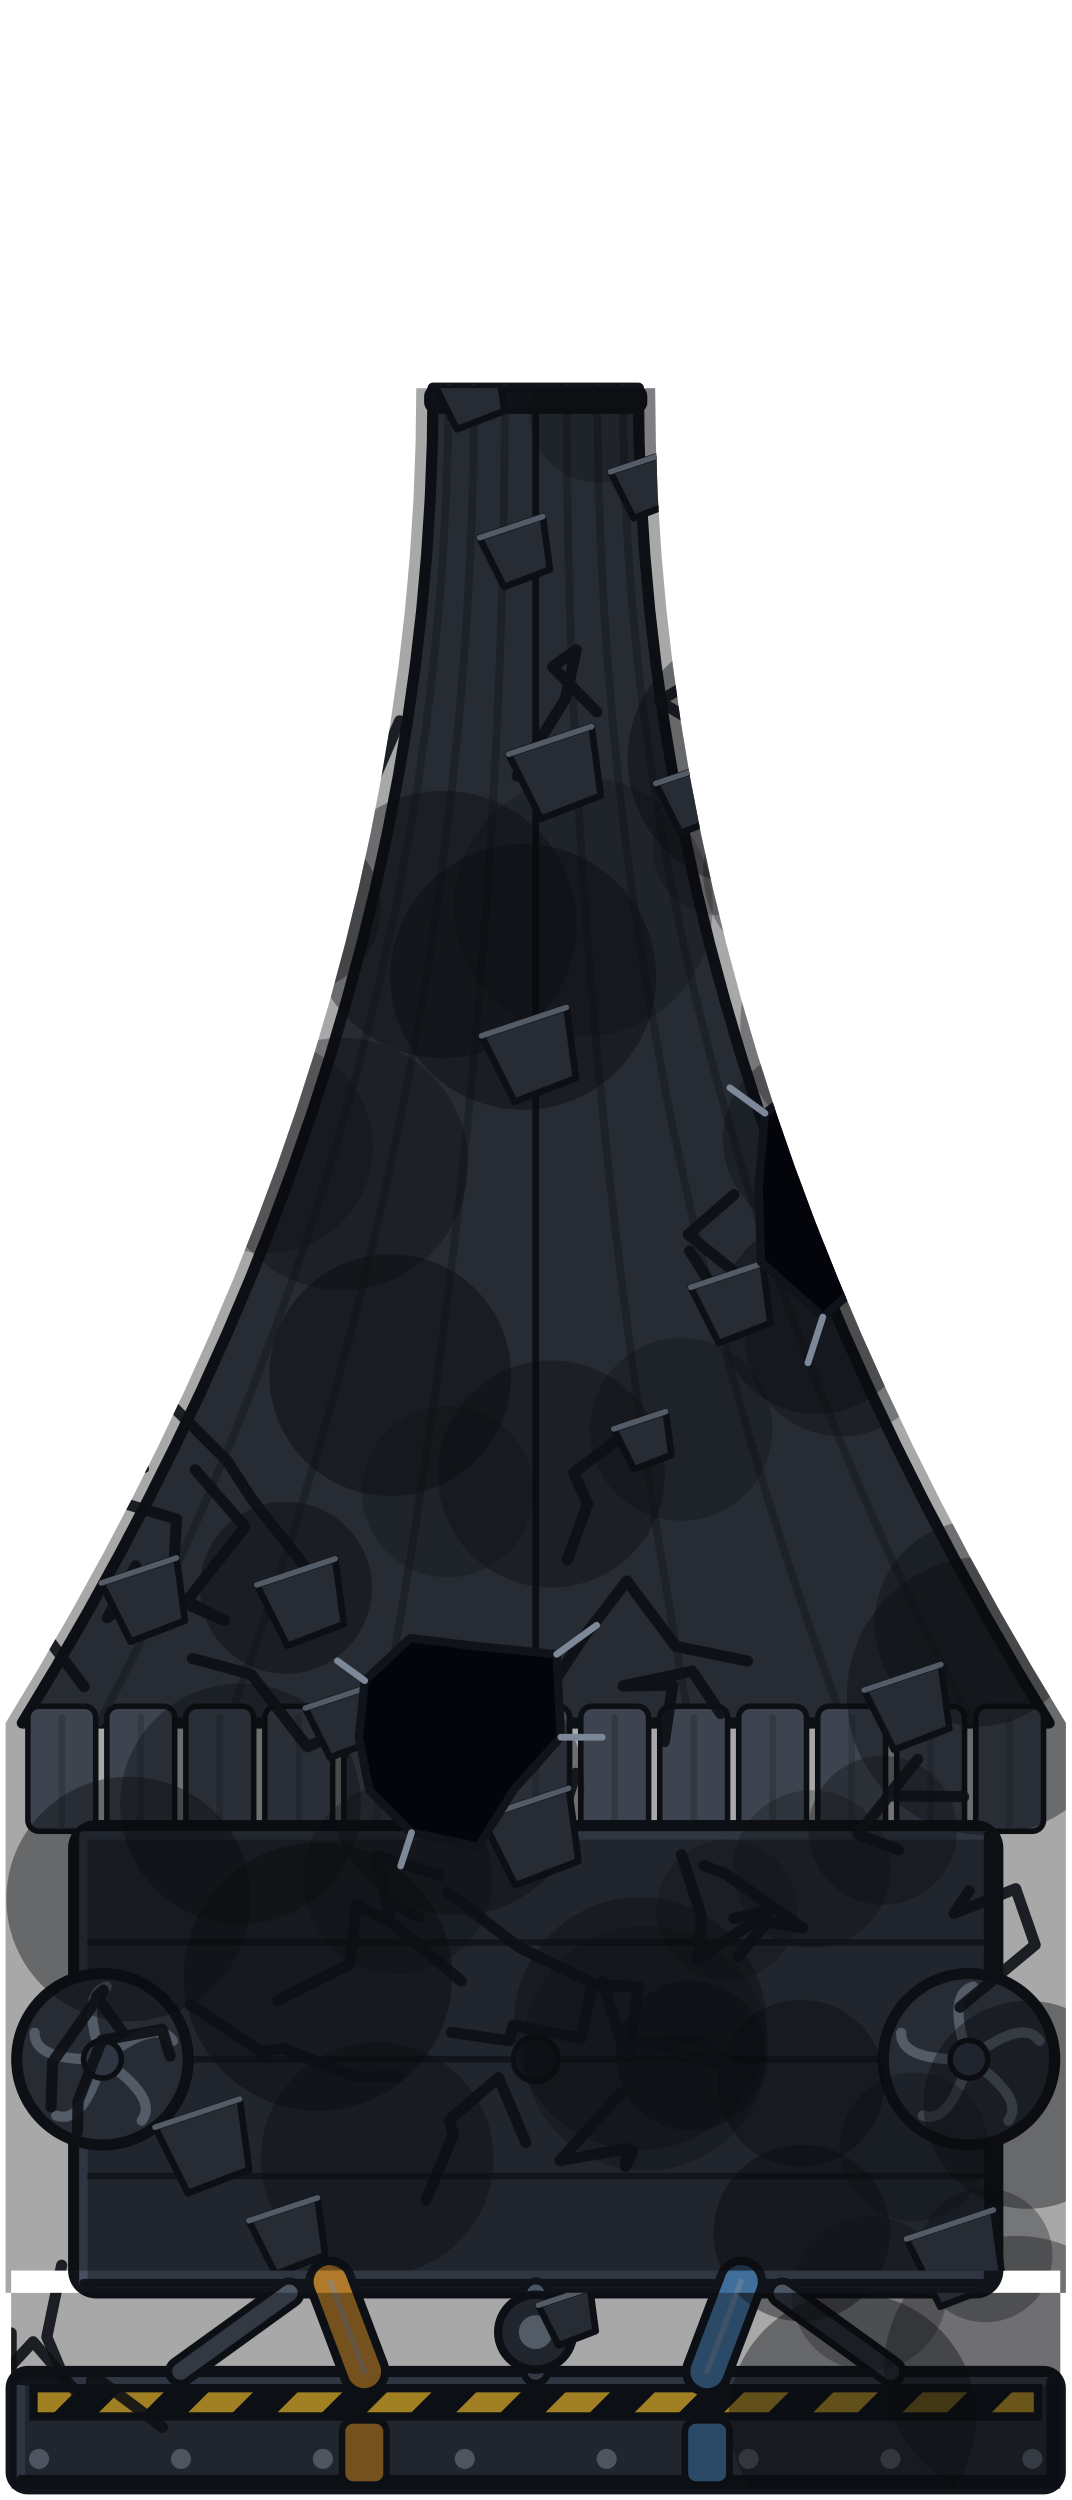
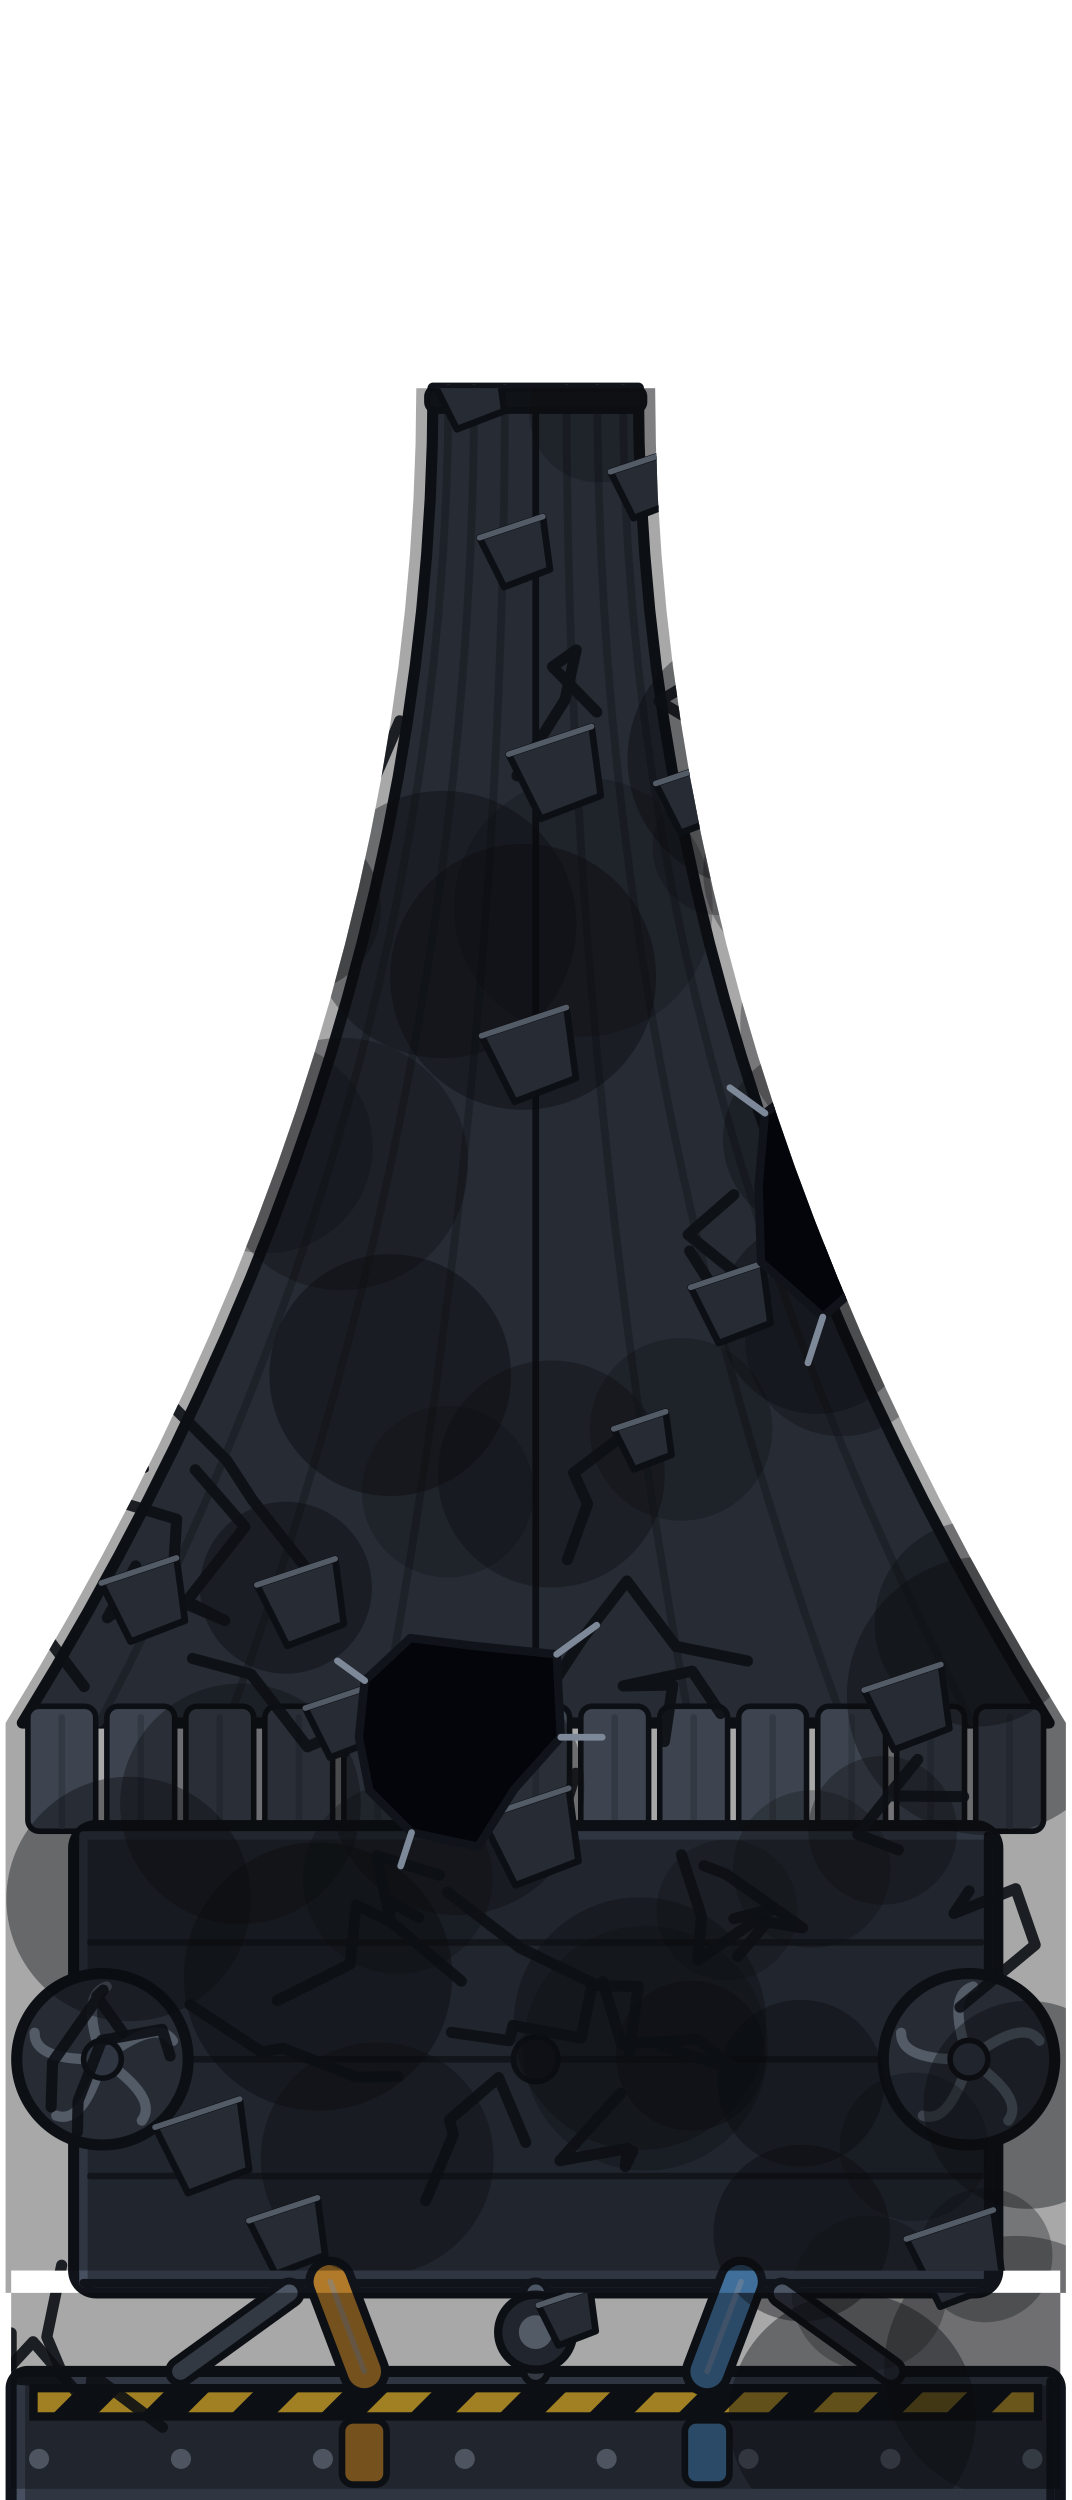
<svg xmlns="http://www.w3.org/2000/svg" width="192" height="448" viewBox="0 0 192 448">
  <defs>
    <radialGradient id="aster_lyra_c_aerospike_l_throat">
      <stop offset="0" stop-color="#ffffff" stop-opacity="0.95" />
      <stop offset="0.35" stop-color="#9fd8ff" stop-opacity="0.9" />
      <stop offset="1" stop-color="#9fd8ff" stop-opacity="0" />
    </radialGradient>
  </defs>
  <g id="base">
-     <rect x="2" y="424.96" width="188" height="21.04" rx="3" fill="#2f3641" stroke="#10141a" stroke-width="2" />
-     <path d="M3.75,444.25 L3.75,426.71 L188.25,426.71" fill="none" stroke="#465060" stroke-width="1.5" stroke-linejoin="round" stroke-linecap="round" data-baked="1" />
-     <path d="M188.25,426.71 L188.25,444.25 L3.75,444.25" fill="none" stroke="#10141a" stroke-width="1.5" stroke-linejoin="round" stroke-linecap="round" data-baked="1" />
+     <rect x="2" y="424.96" width="188" height="29.04" rx="3" fill="#2f3641" stroke="#10141a" stroke-width="2" />
+     <path d="M3.75,452.25 L3.75,426.71 L188.25,426.71" fill="none" stroke="#465060" stroke-width="1.5" stroke-linejoin="round" stroke-linecap="round" data-baked="1" />
+     <path d="M188.25,426.71 L188.25,452.25 L3.75,452.25" fill="none" stroke="#10141a" stroke-width="1.5" stroke-linejoin="round" stroke-linecap="round" data-baked="1" />
    <clipPath id="hz_spike_l_6_427">
      <rect x="6" y="427.96" width="180" height="5.07" />
    </clipPath>
    <rect x="6" y="427.96" width="180" height="5.07" fill="#f2c230" />
    <g clip-path="url(#hz_spike_l_6_427)">
      <polygon points="-7,433.03 1,433.03 6.07,427.96 -1.93,427.96" fill="#10141a" />
      <polygon points="9,433.03 17,433.03 22.07,427.96 14.07,427.96" fill="#10141a" />
      <polygon points="25,433.03 33,433.03 38.07,427.96 30.07,427.96" fill="#10141a" />
      <polygon points="41,433.03 49,433.03 54.07,427.96 46.07,427.96" fill="#10141a" />
      <polygon points="57,433.03 65,433.03 70.07,427.96 62.07,427.96" fill="#10141a" />
      <polygon points="73,433.03 81,433.03 86.07,427.96 78.07,427.96" fill="#10141a" />
      <polygon points="89,433.03 97,433.03 102.07,427.96 94.07,427.96" fill="#10141a" />
      <polygon points="105,433.03 113,433.03 118.07,427.96 110.07,427.96" fill="#10141a" />
      <polygon points="121,433.03 129,433.03 134.07,427.96 126.07,427.96" fill="#10141a" />
      <polygon points="137,433.03 145,433.03 150.07,427.96 142.07,427.96" fill="#10141a" />
      <polygon points="153,433.03 161,433.03 166.07,427.96 158.07,427.96" fill="#10141a" />
      <polygon points="169,433.03 177,433.03 182.07,427.96 174.07,427.96" fill="#10141a" />
      <polygon points="185,433.03 193,433.03 198.07,427.96 190.07,427.96" fill="#10141a" />
    </g>
    <rect x="6" y="427.96" width="180" height="5.07" fill="none" stroke="#10141a" stroke-width="1.5" />
    <circle cx="7" cy="440.63" r="1.8" fill="#7d8898" opacity="0.9" />
    <circle cx="32.43" cy="440.63" r="1.8" fill="#7d8898" opacity="0.9" />
    <circle cx="57.86" cy="440.63" r="1.8" fill="#7d8898" opacity="0.9" />
    <circle cx="83.29" cy="440.63" r="1.8" fill="#7d8898" opacity="0.9" />
    <circle cx="108.71" cy="440.63" r="1.8" fill="#7d8898" opacity="0.9" />
    <circle cx="134.14" cy="440.63" r="1.8" fill="#7d8898" opacity="0.9" />
    <circle cx="159.57" cy="440.63" r="1.8" fill="#7d8898" opacity="0.9" />
    <circle cx="185" cy="440.63" r="1.8" fill="#7d8898" opacity="0.9" />
    <rect x="61.28" y="433.72" width="8" height="11.52" rx="2" fill="#b07a2a" stroke="#10141a" stroke-width="1.2" />
    <rect x="122.72" y="433.72" width="8" height="11.52" rx="2" fill="#3f6f9a" stroke="#10141a" stroke-width="1.2" />
    <path d="M188,308.76 L181.99,298.79 L176.24,288.83 L170.75,278.86 L165.51,268.89 L160.53,258.93 L155.8,248.96 L151.33,238.99 L147.11,229.03 L143.15,219.06 L139.44,209.09 L135.99,199.13 L132.8,189.16 L129.86,179.19 L127.18,169.23 L124.75,159.26 L122.58,149.29 L120.66,139.33 L119,129.36 L117.59,119.39 L116.44,109.43 L115.55,99.46 L114.91,89.49 L114.53,79.53 L114.4,69.56 L77.6,69.56 L77.47,79.53 L77.09,89.49 L76.45,99.46 L75.56,109.43 L74.41,119.39 L73,129.36 L71.34,139.33 L69.42,149.29 L67.25,159.26 L64.82,169.23 L62.14,179.19 L59.2,189.16 L56.01,199.13 L52.56,209.09 L48.85,219.06 L44.89,229.03 L40.67,238.99 L36.2,248.96 L31.47,258.93 L26.49,268.89 L21.25,278.86 L15.76,288.83 L10.01,298.79 L4,308.76 Z" fill="#373f4b" stroke="#10141a" stroke-width="2" stroke-linejoin="round" stroke-linecap="round" />
    <line x1="96" y1="306.76" x2="96" y2="70.56" stroke="#10141a" stroke-width="1.2" stroke-linecap="round" />
    <path d="M68.4,308.76 L70.2,298.79 L71.93,288.83 L73.58,278.86 L75.15,268.89 L76.64,258.93 L78.06,248.96 L79.4,238.99 L80.67,229.03 L81.86,219.06 L82.97,209.09 L84,199.13 L84.96,189.16 L85.84,179.19 L86.65,169.23 L87.38,159.26 L88.03,149.29 L88.6,139.33 L89.1,129.36 L89.52,119.39 L89.87,109.43 L90.14,99.46 L90.33,89.49 L90.44,79.53 L90.48,69.56" fill="none" stroke="#2a3039" stroke-width="1.4" stroke-linejoin="round" stroke-linecap="round" />
    <path d="M123.6,308.76 L121.8,298.79 L120.07,288.83 L118.42,278.86 L116.85,268.89 L115.36,258.93 L113.94,248.96 L112.6,238.99 L111.33,229.03 L110.14,219.06 L109.03,209.09 L108,199.13 L107.04,189.16 L106.16,179.19 L105.35,169.23 L104.62,159.26 L103.97,149.29 L103.4,139.33 L102.9,129.36 L102.48,119.39 L102.13,109.43 L101.86,99.46 L101.67,89.49 L101.56,79.53 L101.52,69.56" fill="none" stroke="#2a3039" stroke-width="1.4" stroke-linejoin="round" stroke-linecap="round" />
    <path d="M40.8,308.76 L44.4,298.79 L47.85,288.83 L51.15,278.86 L54.29,268.89 L57.28,258.93 L60.12,248.96 L62.8,238.99 L65.33,229.03 L67.71,219.06 L69.93,209.09 L72,199.13 L73.92,189.16 L75.68,179.19 L77.29,169.23 L78.75,159.26 L80.05,149.29 L81.2,139.33 L82.2,129.36 L83.04,119.39 L83.73,109.43 L84.27,99.46 L84.65,89.49 L84.88,79.53 L84.96,69.56" fill="none" stroke="#2a3039" stroke-width="1.4" stroke-linejoin="round" stroke-linecap="round" />
    <path d="M151.2,308.76 L147.6,298.79 L144.15,288.83 L140.85,278.86 L137.71,268.89 L134.72,258.93 L131.88,248.96 L129.2,238.99 L126.67,229.03 L124.29,219.06 L122.07,209.09 L120,199.13 L118.08,189.16 L116.32,179.19 L114.71,169.23 L113.25,159.26 L111.95,149.29 L110.8,139.33 L109.8,129.36 L108.96,119.39 L108.27,109.43 L107.73,99.46 L107.35,89.49 L107.12,79.53 L107.04,69.56" fill="none" stroke="#2a3039" stroke-width="1.4" stroke-linejoin="round" stroke-linecap="round" />
    <path d="M17.8,308.76 L22.9,298.79 L27.79,288.83 L32.46,278.86 L36.92,268.89 L41.15,258.93 L45.17,248.96 L48.97,238.99 L52.56,229.03 L55.92,219.06 L59.07,209.09 L62,199.13 L64.72,189.16 L67.22,179.19 L69.5,169.23 L71.56,159.26 L73.41,149.29 L75.04,139.33 L76.45,129.36 L77.64,119.39 L78.62,109.43 L79.38,99.46 L79.93,89.49 L80.25,79.53 L80.36,69.56" fill="none" stroke="#2a3039" stroke-width="1.4" stroke-linejoin="round" stroke-linecap="round" />
    <path d="M174.2,308.76 L169.1,298.79 L164.21,288.83 L159.54,278.86 L155.08,268.89 L150.85,258.93 L146.83,248.96 L143.03,238.99 L139.44,229.03 L136.08,219.06 L132.93,209.09 L130,199.13 L127.28,189.16 L124.78,179.19 L122.5,169.23 L120.44,159.26 L118.59,149.29 L116.96,139.33 L115.55,129.36 L114.36,119.39 L113.38,109.43 L112.62,99.46 L112.07,89.49 L111.75,79.53 L111.64,69.56" fill="none" stroke="#2a3039" stroke-width="1.4" stroke-linejoin="round" stroke-linecap="round" />
    <rect x="76.6" y="69.56" width="38.8" height="4" rx="1.5" fill="#14181e" stroke="#10141a" stroke-width="1.2" />
    <rect x="5" y="305.76" width="12.15" height="22.4" rx="2" fill="#5b6675" stroke="#10141a" stroke-width="1" />
    <line x1="11.08" y1="307.76" x2="11.08" y2="327.16" stroke="#4b5563" stroke-width="1.2" stroke-linecap="round" />
    <rect x="19.15" y="305.76" width="12.15" height="22.4" rx="2" fill="#5b6675" stroke="#10141a" stroke-width="1" />
    <line x1="25.23" y1="307.76" x2="25.23" y2="327.16" stroke="#4b5563" stroke-width="1.2" stroke-linecap="round" />
    <rect x="33.31" y="305.76" width="12.15" height="22.4" rx="2" fill="#5b6675" stroke="#10141a" stroke-width="1" />
    <line x1="39.38" y1="307.76" x2="39.38" y2="327.16" stroke="#4b5563" stroke-width="1.2" stroke-linecap="round" />
    <rect x="47.46" y="305.76" width="12.15" height="22.4" rx="2" fill="#5b6675" stroke="#10141a" stroke-width="1" />
    <line x1="53.54" y1="307.76" x2="53.54" y2="327.16" stroke="#4b5563" stroke-width="1.2" stroke-linecap="round" />
    <rect x="61.62" y="305.76" width="12.15" height="22.4" rx="2" fill="#5b6675" stroke="#10141a" stroke-width="1" />
    <line x1="67.69" y1="307.76" x2="67.69" y2="327.16" stroke="#4b5563" stroke-width="1.2" stroke-linecap="round" />
    <rect x="75.77" y="305.76" width="12.15" height="22.4" rx="2" fill="#5b6675" stroke="#10141a" stroke-width="1" />
    <line x1="81.85" y1="307.76" x2="81.85" y2="327.16" stroke="#4b5563" stroke-width="1.2" stroke-linecap="round" />
    <rect x="89.92" y="305.76" width="12.15" height="22.4" rx="2" fill="#5b6675" stroke="#10141a" stroke-width="1" />
    <line x1="96" y1="307.76" x2="96" y2="327.16" stroke="#4b5563" stroke-width="1.2" stroke-linecap="round" />
    <rect x="104.08" y="305.76" width="12.15" height="22.4" rx="2" fill="#5b6675" stroke="#10141a" stroke-width="1" />
    <line x1="110.15" y1="307.76" x2="110.15" y2="327.16" stroke="#4b5563" stroke-width="1.2" stroke-linecap="round" />
    <rect x="118.23" y="305.76" width="12.15" height="22.4" rx="2" fill="#5b6675" stroke="#10141a" stroke-width="1" />
    <line x1="124.31" y1="307.76" x2="124.31" y2="327.16" stroke="#4b5563" stroke-width="1.2" stroke-linecap="round" />
    <rect x="132.38" y="305.76" width="12.15" height="22.4" rx="2" fill="#5b6675" stroke="#10141a" stroke-width="1" />
    <line x1="138.46" y1="307.76" x2="138.46" y2="327.16" stroke="#4b5563" stroke-width="1.2" stroke-linecap="round" />
    <rect x="146.54" y="305.76" width="12.15" height="22.4" rx="2" fill="#5b6675" stroke="#10141a" stroke-width="1" />
    <line x1="152.62" y1="307.76" x2="152.62" y2="327.16" stroke="#4b5563" stroke-width="1.2" stroke-linecap="round" />
    <rect x="160.69" y="305.76" width="12.15" height="22.4" rx="2" fill="#5b6675" stroke="#10141a" stroke-width="1" />
    <line x1="166.77" y1="307.76" x2="166.77" y2="327.16" stroke="#4b5563" stroke-width="1.2" stroke-linecap="round" />
    <rect x="174.85" y="305.76" width="12.15" height="22.4" rx="2" fill="#5b6675" stroke="#10141a" stroke-width="1" />
    <line x1="180.92" y1="307.76" x2="180.92" y2="327.16" stroke="#4b5563" stroke-width="1.2" stroke-linecap="round" />
    <rect x="13.2" y="327.16" width="165.6" height="83.72" rx="4" fill="#2f3641" stroke="#10141a" stroke-width="2" />
    <path d="M14.95,409.13 L14.95,328.91 L177.05,328.91" fill="none" stroke="#465060" stroke-width="1.5" stroke-linejoin="round" stroke-linecap="round" data-baked="1" />
    <path d="M177.05,328.91 L177.05,409.13 L14.95,409.13" fill="none" stroke="#10141a" stroke-width="1.5" stroke-linejoin="round" stroke-linecap="round" data-baked="1" />
    <line x1="16.2" y1="348.09" x2="175.8" y2="348.09" stroke="#10141a" stroke-width="1.2" stroke-linecap="round" opacity="0.7" />
    <line x1="16.2" y1="369.02" x2="175.8" y2="369.02" stroke="#10141a" stroke-width="1.2" stroke-linecap="round" opacity="0.7" />
    <line x1="16.2" y1="389.95" x2="175.8" y2="389.95" stroke="#10141a" stroke-width="1.2" stroke-linecap="round" opacity="0.7" />
    <circle cx="18.36" cy="369.02" r="15.36" fill="#373f4b" stroke="#10141a" stroke-width="2" />
    <path d="M18.36,369.02 Q28.5,375.96 25.41,380.01" fill="none" stroke="#7d8898" stroke-width="1.84" stroke-linejoin="round" stroke-linecap="round" />
    <path d="M18.36,369.02 Q14.9,380.81 10.09,379.12" fill="none" stroke="#7d8898" stroke-width="1.84" stroke-linejoin="round" stroke-linecap="round" />
    <path d="M18.36,369.02 Q6.08,369.37 6.2,364.28" fill="none" stroke="#7d8898" stroke-width="1.84" stroke-linejoin="round" stroke-linecap="round" />
    <path d="M18.36,369.02 Q14.23,357.45 19.11,355.99" fill="none" stroke="#7d8898" stroke-width="1.84" stroke-linejoin="round" stroke-linecap="round" />
    <path d="M18.36,369.02 Q28.09,361.52 30.99,365.71" fill="none" stroke="#7d8898" stroke-width="1.84" stroke-linejoin="round" stroke-linecap="round" />
    <circle cx="18.36" cy="369.02" r="3.38" fill="#465060" stroke="#10141a" stroke-width="1" />
    <circle cx="173.64" cy="369.02" r="15.36" fill="#373f4b" stroke="#10141a" stroke-width="2" />
    <path d="M173.64,369.02 Q183.78,375.96 180.69,380.01" fill="none" stroke="#7d8898" stroke-width="1.84" stroke-linejoin="round" stroke-linecap="round" />
    <path d="M173.64,369.02 Q170.18,380.81 165.37,379.12" fill="none" stroke="#7d8898" stroke-width="1.84" stroke-linejoin="round" stroke-linecap="round" />
    <path d="M173.64,369.02 Q161.36,369.37 161.48,364.28" fill="none" stroke="#7d8898" stroke-width="1.84" stroke-linejoin="round" stroke-linecap="round" />
    <path d="M173.64,369.02 Q169.51,357.45 174.39,355.99" fill="none" stroke="#7d8898" stroke-width="1.84" stroke-linejoin="round" stroke-linecap="round" />
    <path d="M173.64,369.02 Q183.37,361.52 186.27,365.71" fill="none" stroke="#7d8898" stroke-width="1.84" stroke-linejoin="round" stroke-linecap="round" />
    <circle cx="173.64" cy="369.02" r="3.38" fill="#465060" stroke="#10141a" stroke-width="1" />
    <line x1="32.35" y1="424.96" x2="51.84" y2="410.88" stroke="#10141a" stroke-width="5.5" stroke-linecap="round" />
    <line x1="32.35" y1="424.96" x2="51.84" y2="410.88" stroke="#4b5563" stroke-width="3" stroke-linecap="round" />
    <line x1="159.65" y1="424.96" x2="140.16" y2="410.88" stroke="#10141a" stroke-width="5.5" stroke-linecap="round" />
    <line x1="159.65" y1="424.96" x2="140.16" y2="410.88" stroke="#4b5563" stroke-width="3" stroke-linecap="round" />
    <line x1="96" y1="410.88" x2="96" y2="424.96" stroke="#10141a" stroke-width="5.5" stroke-linecap="round" />
    <line x1="96" y1="410.88" x2="96" y2="424.96" stroke="#4b5563" stroke-width="3" stroke-linecap="round" />
    <circle cx="96" cy="417.92" r="6.72" fill="#2f3641" stroke="#10141a" stroke-width="1.5" />
    <circle cx="96" cy="417.92" r="3.02" fill="#7d8898" />
    <line x1="59.2" y1="408.88" x2="65.28" y2="424.96" stroke="#10141a" stroke-width="9" stroke-linecap="round" />
    <line x1="59.2" y1="408.88" x2="65.28" y2="424.96" stroke="#b07a2a" stroke-width="6" stroke-linecap="round" />
    <line x1="59.2" y1="408.88" x2="65.28" y2="424.96" stroke="#7d8898" stroke-width="1" stroke-linecap="round" opacity="0.5" />
    <line x1="132.8" y1="408.88" x2="126.72" y2="424.96" stroke="#10141a" stroke-width="9" stroke-linecap="round" />
    <line x1="132.8" y1="408.88" x2="126.72" y2="424.96" stroke="#3f6f9a" stroke-width="6" stroke-linecap="round" />
    <line x1="132.8" y1="408.88" x2="126.72" y2="424.96" stroke="#7d8898" stroke-width="1" stroke-linecap="round" opacity="0.5" />
    <circle cx="96" cy="369.02" r="4" fill="#1b2028" stroke="#10141a" stroke-width="1" />
    <clipPath id="components_aster_lyra_l_clip1">
      <path d="M191,410.88 L191,308.76 L184.99,298.79 L179.24,288.83 L173.75,278.86 L168.51,268.89 L163.53,258.93 L158.8,248.96 L154.33,238.99 L150.11,229.03 L146.15,219.06 L142.44,209.09 L138.99,199.13 L135.8,189.16 L132.86,179.19 L130.18,169.23 L127.75,159.26 L125.58,149.29 L123.66,139.33 L122,129.36 L120.59,119.39 L119.44,109.43 L118.55,99.46 L117.91,89.49 L117.53,79.53 L117.4,69.56 L74.6,69.56 L74.47,79.53 L74.09,89.49 L73.45,99.46 L72.56,109.43 L71.41,119.39 L70,129.36 L68.34,139.33 L66.42,149.29 L64.25,159.26 L61.82,169.23 L59.14,179.19 L56.2,189.16 L53.01,199.13 L49.56,209.09 L45.85,219.06 L41.89,229.03 L37.67,238.99 L33.2,248.96 L28.47,258.93 L23.49,268.89 L18.25,278.86 L12.76,288.83 L7.01,298.79 L1,308.76 L1,410.88 Z M2,406.88 H190 V446 H2 Z" />
    </clipPath>
    <g clip-path="url(#components_aster_lyra_l_clip1)">
      <circle cx="59.36" cy="11.83" r="14.48" fill="#0b0d10" opacity="0.25" />
      <circle cx="85.27" cy="13.19" r="12.24" fill="#0b0d10" opacity="0.26" />
      <circle cx="122.05" cy="256.15" r="16.36" fill="#0b0d10" opacity="0.28" />
      <circle cx="29.52" cy="30.8" r="16.1" fill="#0b0d10" opacity="0.33" />
      <circle cx="23.2" cy="101.44" r="11.72" fill="#0b0d10" opacity="0.36" />
      <circle cx="80.25" cy="267.28" r="15.39" fill="#0b0d10" opacity="0.26" />
      <circle cx="51.23" cy="284.52" r="15.41" fill="#0b0d10" opacity="0.4" />
      <circle cx="152.74" cy="433.11" r="22.16" fill="#0b0d10" opacity="0.41" />
      <circle cx="163.78" cy="384.71" r="13.31" fill="#0b0d10" opacity="0.3" />
      <circle cx="7.32" cy="236.05" r="15.85" fill="#0b0d10" opacity="0.32" />
      <circle cx="61.2" cy="41.32" r="23.49" fill="#0b0d10" opacity="0.42" />
      <circle cx="143.72" cy="156.27" r="17.71" fill="#0b0d10" opacity="0.31" />
      <circle cx="69.94" cy="246.41" r="21.67" fill="#0b0d10" opacity="0.44" />
      <circle cx="145.47" cy="334.94" r="14.13" fill="#0b0d10" opacity="0.27" />
      <circle cx="53.13" cy="162.69" r="15.11" fill="#0b0d10" opacity="0.4" />
      <circle cx="130.27" cy="342.28" r="12.62" fill="#0b0d10" opacity="0.26" />
      <circle cx="61.26" cy="208.6" r="22.62" fill="#0b0d10" opacity="0.33" />
      <circle cx="155.75" cy="410.92" r="13.88" fill="#0b0d10" opacity="0.28" />
      <circle cx="23.05" cy="340.3" r="21.91" fill="#0b0d10" opacity="0.41" />
      <circle cx="42.6" cy="17.09" r="20.41" fill="#0b0d10" opacity="0.32" />
      <circle cx="127.7" cy="28.35" r="19.48" fill="#0b0d10" opacity="0.34" />
      <circle cx="16.02" cy="50.04" r="11.41" fill="#0b0d10" opacity="0.37" />
      <circle cx="81.9" cy="320.37" r="22.81" fill="#0b0d10" opacity="0.37" />
      <circle cx="118.75" cy="7.09" r="22.74" fill="#0b0d10" opacity="0.29" />
      <circle cx="127.6" cy="41.45" r="24.83" fill="#0b0d10" opacity="0.38" />
      <circle cx="115.68" cy="367.04" r="21.94" fill="#0b0d10" opacity="0.29" />
      <circle cx="146.5" cy="86.26" r="11.26" fill="#0b0d10" opacity="0.36" />
      <circle cx="71.26" cy="336.72" r="17" fill="#0b0d10" opacity="0.3" />
      <circle cx="184.87" cy="241.36" r="23.97" fill="#0b0d10" opacity="0.32" />
      <circle cx="129.02" cy="151.93" r="12.08" fill="#0b0d10" opacity="0.25" />
      <circle cx="47.73" cy="205.52" r="19.06" fill="#0b0d10" opacity="0.29" />
      <circle cx="43.1" cy="323.26" r="21.57" fill="#0b0d10" opacity="0.37" />
      <circle cx="150.75" cy="240.15" r="17.23" fill="#0b0d10" opacity="0.32" />
      <circle cx="32.44" cy="118.02" r="12.25" fill="#0b0d10" opacity="0.29" />
      <circle cx="98.79" cy="264.14" r="20.35" fill="#0b0d10" opacity="0.34" />
      <circle cx="176.59" cy="404.14" r="12.01" fill="#0b0d10" opacity="0.32" />
      <circle cx="146.34" cy="235.94" r="17.44" fill="#0b0d10" opacity="0.38" />
      <circle cx="48.43" cy="158.37" r="13.14" fill="#0b0d10" opacity="0.27" />
      <circle cx="123.81" cy="368.37" r="13.43" fill="#0b0d10" opacity="0.39" />
      <circle cx="172.07" cy="77.29" r="20.04" fill="#0b0d10" opacity="0.3" />
      <circle cx="143.67" cy="400.16" r="15.82" fill="#0b0d10" opacity="0.42" />
      <circle cx="135.53" cy="135.95" r="23.08" fill="#0b0d10" opacity="0.41" />
      <circle cx="175.2" cy="290.93" r="18.46" fill="#0b0d10" opacity="0.36" />
      <circle cx="182.14" cy="424.38" r="23.71" fill="#0b0d10" opacity="0.36" />
      <circle cx="184.14" cy="377.18" r="18.64" fill="#0b0d10" opacity="0.4" />
      <circle cx="158.18" cy="328" r="13.33" fill="#0b0d10" opacity="0.33" />
      <circle cx="143.53" cy="373.32" r="14.95" fill="#0b0d10" opacity="0.41" />
      <circle cx="156.66" cy="183.46" r="24" fill="#0b0d10" opacity="0.31" />
      <circle cx="67.59" cy="386.85" r="20.87" fill="#0b0d10" opacity="0.36" />
      <circle cx="79.35" cy="165.67" r="23.95" fill="#0b0d10" opacity="0.38" />
      <circle cx="114.68" cy="362.62" r="22.64" fill="#0b0d10" opacity="0.36" />
      <circle cx="107.23" cy="74.07" r="12.38" fill="#0b0d10" opacity="0.26" />
      <circle cx="154.33" cy="113.18" r="24.37" fill="#0b0d10" opacity="0.28" />
      <circle cx="93.75" cy="175.05" r="23.83" fill="#0b0d10" opacity="0.41" />
      <circle cx="162.66" cy="16.64" r="13.84" fill="#0b0d10" opacity="0.39" />
      <circle cx="176.73" cy="303.87" r="24.97" fill="#0b0d10" opacity="0.39" />
      <circle cx="104.51" cy="162.54" r="23.21" fill="#0b0d10" opacity="0.25" />
      <circle cx="56.99" cy="354.19" r="24.05" fill="#0b0d10" opacity="0.44" />
      <circle cx="60.25" cy="54.36" r="12.72" fill="#0b0d10" opacity="0.34" />
      <circle cx="146.23" cy="204.11" r="16.67" fill="#0b0d10" opacity="0.35" />
      <path d="M129.14,307.06 L124.04,299.47 L111.67,302.12 L120.56,301.96 L119.06,312.09" fill="none" stroke="#10141a" stroke-width="2" stroke-linejoin="round" stroke-linecap="round" opacity="0.9" />
      <path d="M28.27,237.47 L20.35,246.03 L9.47,251.1 L17.41,261.64 L17.13,255.71" fill="none" stroke="#10141a" stroke-width="2" stroke-linejoin="round" stroke-linecap="round" opacity="0.9" />
      <path d="M58.74,306.3 L57.35,307.51 L62.93,311.14 L73.76,311.03 L75.2,319.38" fill="none" stroke="#10141a" stroke-width="2" stroke-linejoin="round" stroke-linecap="round" opacity="0.9" />
      <path d="M29.12,434.97 L16.57,425.54 L15.79,431.04 L5.93,419.64 L2,423.89" fill="none" stroke="#10141a" stroke-width="2" stroke-linejoin="round" stroke-linecap="round" opacity="0.9" />
      <path d="M167.27,199.29 L170.31,186.21 L184.29,183.29 L175.23,171.87 L172.34,166.52" fill="none" stroke="#10141a" stroke-width="2" stroke-linejoin="round" stroke-linecap="round" opacity="0.9" />
      <path d="M183.98,199.51 L176.57,209.03 L189.25,205.04 L190,193.46 L185.23,196.81" fill="none" stroke="#10141a" stroke-width="2" stroke-linejoin="round" stroke-linecap="round" opacity="0.9" />
      <path d="M120.46,59.64 L116.76,48.59 L115.49,47.18 L125.65,44.23 L137.87,39.51" fill="none" stroke="#10141a" stroke-width="2" stroke-linejoin="round" stroke-linecap="round" opacity="0.9" />
      <path d="M123.6,224.19 L130.54,235.07 L137.16,232.4 L123.33,221.25 L131.5,214.1" fill="none" stroke="#10141a" stroke-width="2" stroke-linejoin="round" stroke-linecap="round" opacity="0.9" />
      <path d="M15.08,302.24 L4.73,288.54 L8.85,287.69 L2,287.87 L2,282.58" fill="none" stroke="#10141a" stroke-width="2" stroke-linejoin="round" stroke-linecap="round" opacity="0.9" />
      <path d="M61.69,314.05 L62.79,309.63 L55.09,313.04 L44.99,300.03 L34.5,297.2" fill="none" stroke="#10141a" stroke-width="2" stroke-linejoin="round" stroke-linecap="round" opacity="0.9" />
      <path d="M132.21,350.57 L137.45,344.41 L143.83,345.49 L130.05,335.81 L126.14,334.33" fill="none" stroke="#10141a" stroke-width="2" stroke-linejoin="round" stroke-linecap="round" opacity="0.9" />
      <path d="M24.7,112.56 L36.58,123.66 L28.42,123.19 L37.58,133.31 L24.86,133.85" fill="none" stroke="#10141a" stroke-width="2" stroke-linejoin="round" stroke-linecap="round" opacity="0.9" />
      <path d="M55.36,281.62 L45.26,268.81 L40.66,261.74 L28.98,250.03 L29.54,236.74" fill="none" stroke="#10141a" stroke-width="2" stroke-linejoin="round" stroke-linecap="round" opacity="0.9" />
      <path d="M111.24,375.09 L100.34,387.19 L112.4,385.02 L112.07,388.25 L113.39,385.5" fill="none" stroke="#10141a" stroke-width="2" stroke-linejoin="round" stroke-linecap="round" opacity="0.9" />
      <path d="M94.6,334.62 L89.6,324.36 L92.11,335.82 L98.84,331.69 L103.15,317.77" fill="none" stroke="#10141a" stroke-width="2" stroke-linejoin="round" stroke-linecap="round" opacity="0.9" />
      <path d="M30.49,368.44 L29.05,363.66 L18.24,365.62 L13.99,376.5 L13.88,382.04" fill="none" stroke="#10141a" stroke-width="2" stroke-linejoin="round" stroke-linecap="round" opacity="0.9" />
      <path d="M165.23,205.82 L161.53,217.75 L163.07,212.08 L163.45,221.88 L168.2,214.74" fill="none" stroke="#10141a" stroke-width="2" stroke-linejoin="round" stroke-linecap="round" opacity="0.9" />
      <path d="M112.82,368.16 L114.37,355.99 L107.14,355.82 L93.18,349.06 L80.2,339.09" fill="none" stroke="#10141a" stroke-width="2" stroke-linejoin="round" stroke-linecap="round" opacity="0.9" />
      <path d="M76.29,394.36 L81.23,382.51 L80.53,379.87 L89.34,372.31 L94.21,383.91" fill="none" stroke="#10141a" stroke-width="2" stroke-linejoin="round" stroke-linecap="round" opacity="0.9" />
      <path d="M22.04,364.3 L17.35,357.72 L18.49,356.63 L9.42,369.54 L9.15,377.57" fill="none" stroke="#10141a" stroke-width="2" stroke-linejoin="round" stroke-linecap="round" opacity="0.9" />
      <path d="M75.05,343.6 L70,340.82 L69.79,343.41 L67.51,332.52 L78.76,336.05" fill="none" stroke="#10141a" stroke-width="2" stroke-linejoin="round" stroke-linecap="round" opacity="0.9" />
      <path d="M173.66,338.84 L170.95,342.9 L182.01,338.46 L185.5,348.52 L172.03,359.69" fill="none" stroke="#10141a" stroke-width="2" stroke-linejoin="round" stroke-linecap="round" opacity="0.9" />
      <path d="M11.05,405.93 L8.39,418.78 L11.87,427.06 L2,426.26 L2,418.07" fill="none" stroke="#10141a" stroke-width="2" stroke-linejoin="round" stroke-linecap="round" opacity="0.9" />
      <path d="M166.28,86.07 L153.35,90.57 L144.64,94.48 L136.38,103.78 L129.05,90.26" fill="none" stroke="#10141a" stroke-width="2" stroke-linejoin="round" stroke-linecap="round" opacity="0.9" />
      <path d="M175.62,222.32 L185.5,226.72 L188.5,233.75 L188.46,225.15 L190,216.04" fill="none" stroke="#10141a" stroke-width="2" stroke-linejoin="round" stroke-linecap="round" opacity="0.9" />
      <path d="M23.56,34.56 L18.54,31.86 L11.64,30.66 L5.51,40.67 L7.03,29.37" fill="none" stroke="#10141a" stroke-width="2" stroke-linejoin="round" stroke-linecap="round" opacity="0.9" />
      <path d="M71.62,129.18 L65.75,142.72 L52.27,145.24 L49.44,149.27 L58.67,150.89" fill="none" stroke="#10141a" stroke-width="2" stroke-linejoin="round" stroke-linecap="round" opacity="0.9" />
      <path d="M45.58,169.5 L50.72,179.34 L43.86,174.24 L38.25,172.52 L46.98,162.12" fill="none" stroke="#10141a" stroke-width="2" stroke-linejoin="round" stroke-linecap="round" opacity="0.9" />
      <path d="M49.69,358.49 L62.76,351.96 L63.81,341.39 L70.11,344.44 L82.67,355.02" fill="none" stroke="#10141a" stroke-width="2" stroke-linejoin="round" stroke-linecap="round" opacity="0.9" />
      <path d="M106.94,127.59 L99.01,119.48 L103.26,116.47 L101.26,125.37 L92.65,139.03" fill="none" stroke="#10141a" stroke-width="2" stroke-linejoin="round" stroke-linecap="round" opacity="0.9" />
      <path d="M14.72,177.56 L10.75,166.53 L12.78,170.77 L6.38,181.85 L2,172.93" fill="none" stroke="#10141a" stroke-width="2" stroke-linejoin="round" stroke-linecap="round" opacity="0.9" />
      <path d="M151.02,229.87 L142.98,217.55 L146.21,223.62 L153.42,227.53 L153.91,228.69" fill="none" stroke="#10141a" stroke-width="2" stroke-linejoin="round" stroke-linecap="round" opacity="0.9" />
      <path d="M72,18.92 L70.05,25.74 L63.46,25.31 L59.28,30.13 L48.7,40.71" fill="none" stroke="#10141a" stroke-width="2" stroke-linejoin="round" stroke-linecap="round" opacity="0.9" />
      <path d="M101.68,279.49 L103.78,273.68 L105.3,269.52 L102.79,263.94 L114.23,255.25" fill="none" stroke="#10141a" stroke-width="2" stroke-linejoin="round" stroke-linecap="round" opacity="0.9" />
      <path d="M24.32,280.61 L19.25,289.91 L31.13,280.72 L31.66,272.25 L17.71,268.04" fill="none" stroke="#10141a" stroke-width="2" stroke-linejoin="round" stroke-linecap="round" opacity="0.9" />
      <path d="M130.42,57.29 L116.95,54.99 L127.38,57.58 L138.62,50.15 L148.55,63.88" fill="none" stroke="#10141a" stroke-width="2" stroke-linejoin="round" stroke-linecap="round" opacity="0.9" />
      <path d="M172.68,321.96 L159.11,321.82 L164.46,315.29 L153.73,328.73 L161,331.5" fill="none" stroke="#10141a" stroke-width="2" stroke-linejoin="round" stroke-linecap="round" opacity="0.9" />
      <path d="M80.89,364.2 L91.27,365.7 L91.93,362.96 L104.14,365.22 L106.08,355.79" fill="none" stroke="#10141a" stroke-width="2" stroke-linejoin="round" stroke-linecap="round" opacity="0.9" />
      <path d="M7.22,229.99 L17.83,217.44 L5.01,222.56 L10.46,229.35 L19.17,238" fill="none" stroke="#10141a" stroke-width="2" stroke-linejoin="round" stroke-linecap="round" opacity="0.9" />
      <path d="M131.5,343.83 L138.39,342.09 L125.05,351.22 L125.7,343.41 L122.11,332.37" fill="none" stroke="#10141a" stroke-width="2" stroke-linejoin="round" stroke-linecap="round" opacity="0.9" />
      <path d="M34.05,359.23 L46.84,367.7 L50.71,367.05 L63.78,372.2 L71.34,372.12" fill="none" stroke="#10141a" stroke-width="2" stroke-linejoin="round" stroke-linecap="round" opacity="0.9" />
      <path d="M118.52,366.62 L132.11,371.01 L124.91,365.4 L111.44,366.37 L108,355.12" fill="none" stroke="#10141a" stroke-width="2" stroke-linejoin="round" stroke-linecap="round" opacity="0.9" />
      <path d="M133.95,297.65 L121.12,295.03 L112.33,283.32 L104.5,293.48 L98.83,302.07" fill="none" stroke="#10141a" stroke-width="2" stroke-linejoin="round" stroke-linecap="round" opacity="0.9" />
      <path d="M160.36,8.09 L151.35,18.06 L153.01,26.47 L165.01,14.69 L170.53,13.53" fill="none" stroke="#10141a" stroke-width="2" stroke-linejoin="round" stroke-linecap="round" opacity="0.9" />
      <path d="M138.35,86.59 L143.35,75.01 L133.07,88.31 L125.59,96.07 L117.58,82.72" fill="none" stroke="#10141a" stroke-width="2" stroke-linejoin="round" stroke-linecap="round" opacity="0.9" />
      <path d="M26.64,284.59 L40.28,290.38 L33.46,286.94 L43.89,273.62 L34.99,263.39" fill="none" stroke="#10141a" stroke-width="2" stroke-linejoin="round" stroke-linecap="round" opacity="0.9" />
      <path d="M121.19,56.91 L125.43,46.89 L131.36,42.7 L139.64,51.57 L147.01,45.64" fill="none" stroke="#10141a" stroke-width="2" stroke-linejoin="round" stroke-linecap="round" opacity="0.9" />
      <path d="M125.52,121.18 L135.32,121.04 L126.94,120.45 L118.11,125.65 L131.17,133.47" fill="none" stroke="#10141a" stroke-width="2" stroke-linejoin="round" stroke-linecap="round" opacity="0.9" />
      <polygon points="162.42,401.23 178.01,396.03 179.75,409.03 168.48,413.36" fill="#373f4b" stroke="#10141a" stroke-width="1.2" stroke-linejoin="round" />
      <line x1="162.42" y1="401.23" x2="178.01" y2="396.03" stroke="#7d8898" stroke-width="1" stroke-linecap="round" />
      <polygon points="154.85,302.87 168.61,298.28 170.13,309.74 160.2,313.56" fill="#373f4b" stroke="#10141a" stroke-width="1.2" stroke-linejoin="round" />
      <line x1="154.85" y1="302.87" x2="168.61" y2="298.28" stroke="#7d8898" stroke-width="1" stroke-linecap="round" />
      <polygon points="109.98,256.06 119.29,252.96 120.32,260.72 113.6,263.31" fill="#373f4b" stroke="#10141a" stroke-width="1.2" stroke-linejoin="round" />
      <line x1="109.98" y1="256.06" x2="119.29" y2="252.96" stroke="#7d8898" stroke-width="1" stroke-linecap="round" />
      <polygon points="170.24,35.16 184.86,30.29 186.48,42.47 175.93,46.53" fill="#373f4b" stroke="#10141a" stroke-width="1.2" stroke-linejoin="round" />
      <line x1="170.24" y1="35.16" x2="184.86" y2="30.29" stroke="#7d8898" stroke-width="1" stroke-linecap="round" />
      <polygon points="46.02,284.02 60.06,279.34 61.62,291.04 51.48,294.94" fill="#373f4b" stroke="#10141a" stroke-width="1.2" stroke-linejoin="round" />
      <line x1="46.02" y1="284.02" x2="60.06" y2="279.34" stroke="#7d8898" stroke-width="1" stroke-linecap="round" />
      <polygon points="96.47,413.1 105.72,410.02 106.75,417.73 100.07,420.3" fill="#373f4b" stroke="#10141a" stroke-width="1.2" stroke-linejoin="round" />
      <line x1="96.47" y1="413.1" x2="105.72" y2="410.02" stroke="#7d8898" stroke-width="1" stroke-linecap="round" />
      <polygon points="54.7,306.09 66.12,302.28 67.38,311.79 59.14,314.97" fill="#373f4b" stroke="#10141a" stroke-width="1.2" stroke-linejoin="round" />
      <line x1="54.7" y1="306.09" x2="66.12" y2="302.28" stroke="#7d8898" stroke-width="1" stroke-linecap="round" />
      <polygon points="109.38,84.54 120.06,80.98 121.25,89.88 113.53,92.85" fill="#373f4b" stroke="#10141a" stroke-width="1.2" stroke-linejoin="round" />
      <line x1="109.38" y1="84.54" x2="120.06" y2="80.98" stroke="#7d8898" stroke-width="1" stroke-linecap="round" />
      <polygon points="117.5,140.4 128.91,136.6 130.18,146.1 121.94,149.27" fill="#373f4b" stroke="#10141a" stroke-width="1.2" stroke-linejoin="round" />
      <line x1="117.5" y1="140.4" x2="128.91" y2="136.6" stroke="#7d8898" stroke-width="1" stroke-linecap="round" />
      <polygon points="15.21,258.38 25.01,255.12 26.09,263.28 19.02,266" fill="#373f4b" stroke="#10141a" stroke-width="1.2" stroke-linejoin="round" />
      <line x1="15.21" y1="258.38" x2="25.01" y2="255.12" stroke="#7d8898" stroke-width="1" stroke-linecap="round" />
      <polygon points="85.93,96.36 97.28,92.57 98.55,102.04 90.34,105.19" fill="#373f4b" stroke="#10141a" stroke-width="1.2" stroke-linejoin="round" />
      <line x1="85.93" y1="96.36" x2="97.28" y2="92.57" stroke="#7d8898" stroke-width="1" stroke-linecap="round" />
      <polygon points="135.71,153.65 145.21,150.49 146.26,158.4 139.4,161.04" fill="#373f4b" stroke="#10141a" stroke-width="1.2" stroke-linejoin="round" />
      <line x1="135.71" y1="153.65" x2="145.21" y2="150.49" stroke="#7d8898" stroke-width="1" stroke-linecap="round" />
      <polygon points="18.14,283.68 31.64,279.18 33.14,290.43 23.39,294.18" fill="#373f4b" stroke="#10141a" stroke-width="1.2" stroke-linejoin="round" />
      <line x1="18.14" y1="283.68" x2="31.64" y2="279.18" stroke="#7d8898" stroke-width="1" stroke-linecap="round" />
      <polygon points="86.29,185.61 101.51,180.53 103.2,193.21 92.21,197.44" fill="#373f4b" stroke="#10141a" stroke-width="1.2" stroke-linejoin="round" />
      <line x1="86.29" y1="185.61" x2="101.51" y2="180.53" stroke="#7d8898" stroke-width="1" stroke-linecap="round" />
      <polygon points="143.79,211.04 154.83,207.36 156.05,216.55 148.08,219.62" fill="#373f4b" stroke="#10141a" stroke-width="1.2" stroke-linejoin="round" />
      <line x1="143.79" y1="211.04" x2="154.83" y2="207.36" stroke="#7d8898" stroke-width="1" stroke-linecap="round" />
      <polygon points="86.26,325.67 101.92,320.45 103.66,333.5 92.35,337.85" fill="#373f4b" stroke="#10141a" stroke-width="1.2" stroke-linejoin="round" />
      <line x1="86.26" y1="325.67" x2="101.92" y2="320.45" stroke="#7d8898" stroke-width="1" stroke-linecap="round" />
      <polygon points="39.35,14.89 49.82,11.4 50.99,20.13 43.42,23.04" fill="#373f4b" stroke="#10141a" stroke-width="1.2" stroke-linejoin="round" />
      <line x1="39.35" y1="14.89" x2="49.82" y2="11.4" stroke="#7d8898" stroke-width="1" stroke-linecap="round" />
      <polygon points="27.78,381.2 42.96,376.14 44.65,388.79 33.68,393.01" fill="#373f4b" stroke="#10141a" stroke-width="1.2" stroke-linejoin="round" />
      <line x1="27.78" y1="381.2" x2="42.96" y2="376.14" stroke="#7d8898" stroke-width="1" stroke-linecap="round" />
      <polygon points="77.3,67.77 89.06,63.84 90.37,73.65 81.87,76.92" fill="#373f4b" stroke="#10141a" stroke-width="1.2" stroke-linejoin="round" />
      <line x1="77.3" y1="67.77" x2="89.06" y2="63.84" stroke="#7d8898" stroke-width="1" stroke-linecap="round" />
      <polygon points="88.3,17.72 103.59,12.62 105.29,25.37 94.25,29.62" fill="#373f4b" stroke="#10141a" stroke-width="1.2" stroke-linejoin="round" />
      <line x1="88.3" y1="17.72" x2="103.59" y2="12.62" stroke="#7d8898" stroke-width="1" stroke-linecap="round" />
      <polygon points="32.74,99.38 41.96,96.31 42.99,103.99 36.33,106.55" fill="#373f4b" stroke="#10141a" stroke-width="1.2" stroke-linejoin="round" />
      <line x1="32.74" y1="99.38" x2="41.96" y2="96.31" stroke="#7d8898" stroke-width="1" stroke-linecap="round" />
      <polygon points="91.14,135.15 106.01,130.19 107.66,142.59 96.92,146.72" fill="#373f4b" stroke="#10141a" stroke-width="1.2" stroke-linejoin="round" />
      <line x1="91.14" y1="135.15" x2="106.01" y2="130.19" stroke="#7d8898" stroke-width="1" stroke-linecap="round" />
      <polygon points="123.77,230.69 136.65,226.4 138.08,237.12 128.78,240.7" fill="#373f4b" stroke="#10141a" stroke-width="1.2" stroke-linejoin="round" />
      <line x1="123.77" y1="230.69" x2="136.65" y2="226.4" stroke="#7d8898" stroke-width="1" stroke-linecap="round" />
      <polygon points="44.59,397.95 56.9,393.85 58.27,404.11 49.38,407.53" fill="#373f4b" stroke="#10141a" stroke-width="1.2" stroke-linejoin="round" />
      <line x1="44.59" y1="397.95" x2="56.9" y2="393.85" stroke="#7d8898" stroke-width="1" stroke-linecap="round" />
      <rect x="0" y="0" width="192" height="448" fill="#05070a" opacity="0.35" />
      <polygon points="100.5,311.31 92.15,320.64 85.68,330.94 73.75,328.4 66.18,320.84 64.31,311.31 65.35,301.17 73.53,293.54 84.63,294.91 99.76,296.45" fill="#03050a" stroke="#10141a" stroke-width="1.5" stroke-linejoin="round" />
      <line x1="100.5" y1="311.31" x2="107.91" y2="311.31" stroke="#7d8898" stroke-width="1.2" stroke-linecap="round" />
      <line x1="73.75" y1="328.4" x2="71.8" y2="334.39" stroke="#7d8898" stroke-width="1.2" stroke-linecap="round" />
      <line x1="65.35" y1="301.17" x2="60.47" y2="297.63" stroke="#7d8898" stroke-width="1.2" stroke-linecap="round" />
      <line x1="99.76" y1="296.45" x2="106.92" y2="291.24" stroke="#7d8898" stroke-width="1.2" stroke-linecap="round" />
      <polygon points="183.01,169.18 186.42,183.5 173.14,188.94 160.65,187.84 150.38,181.05 152.6,169.18 147.22,155.01 160.53,150.14 171.42,154.7 178.72,160.45" fill="#03050a" stroke="#10141a" stroke-width="1.5" stroke-linejoin="round" />
      <line x1="183.01" y1="169.18" x2="188.72" y2="169.18" stroke="#7d8898" stroke-width="1.2" stroke-linecap="round" />
      <line x1="160.65" y1="187.84" x2="158.53" y2="194.38" stroke="#7d8898" stroke-width="1.2" stroke-linecap="round" />
      <line x1="147.22" y1="155.01" x2="140.39" y2="150.05" stroke="#7d8898" stroke-width="1.2" stroke-linecap="round" />
      <line x1="178.72" y1="160.45" x2="182.93" y2="157.4" stroke="#7d8898" stroke-width="1.2" stroke-linecap="round" />
      <polygon points="172.09,212.56 171.1,224.2 159.3,225.57 147.45,236.02 136.37,226.15 135.94,212.56 137.08,199.49 148.11,191.13 160.83,194.86 172.88,199.63" fill="#03050a" stroke="#10141a" stroke-width="1.5" stroke-linejoin="round" />
      <line x1="172.09" y1="212.56" x2="178.04" y2="212.56" stroke="#7d8898" stroke-width="1.2" stroke-linecap="round" />
      <line x1="147.45" y1="236.02" x2="144.78" y2="244.23" stroke="#7d8898" stroke-width="1.2" stroke-linecap="round" />
      <line x1="137.08" y1="199.49" x2="130.79" y2="194.92" stroke="#7d8898" stroke-width="1.2" stroke-linecap="round" />
      <line x1="172.88" y1="199.63" x2="179.11" y2="195.1" stroke="#7d8898" stroke-width="1.2" stroke-linecap="round" />
    </g>
  </g>
</svg>
